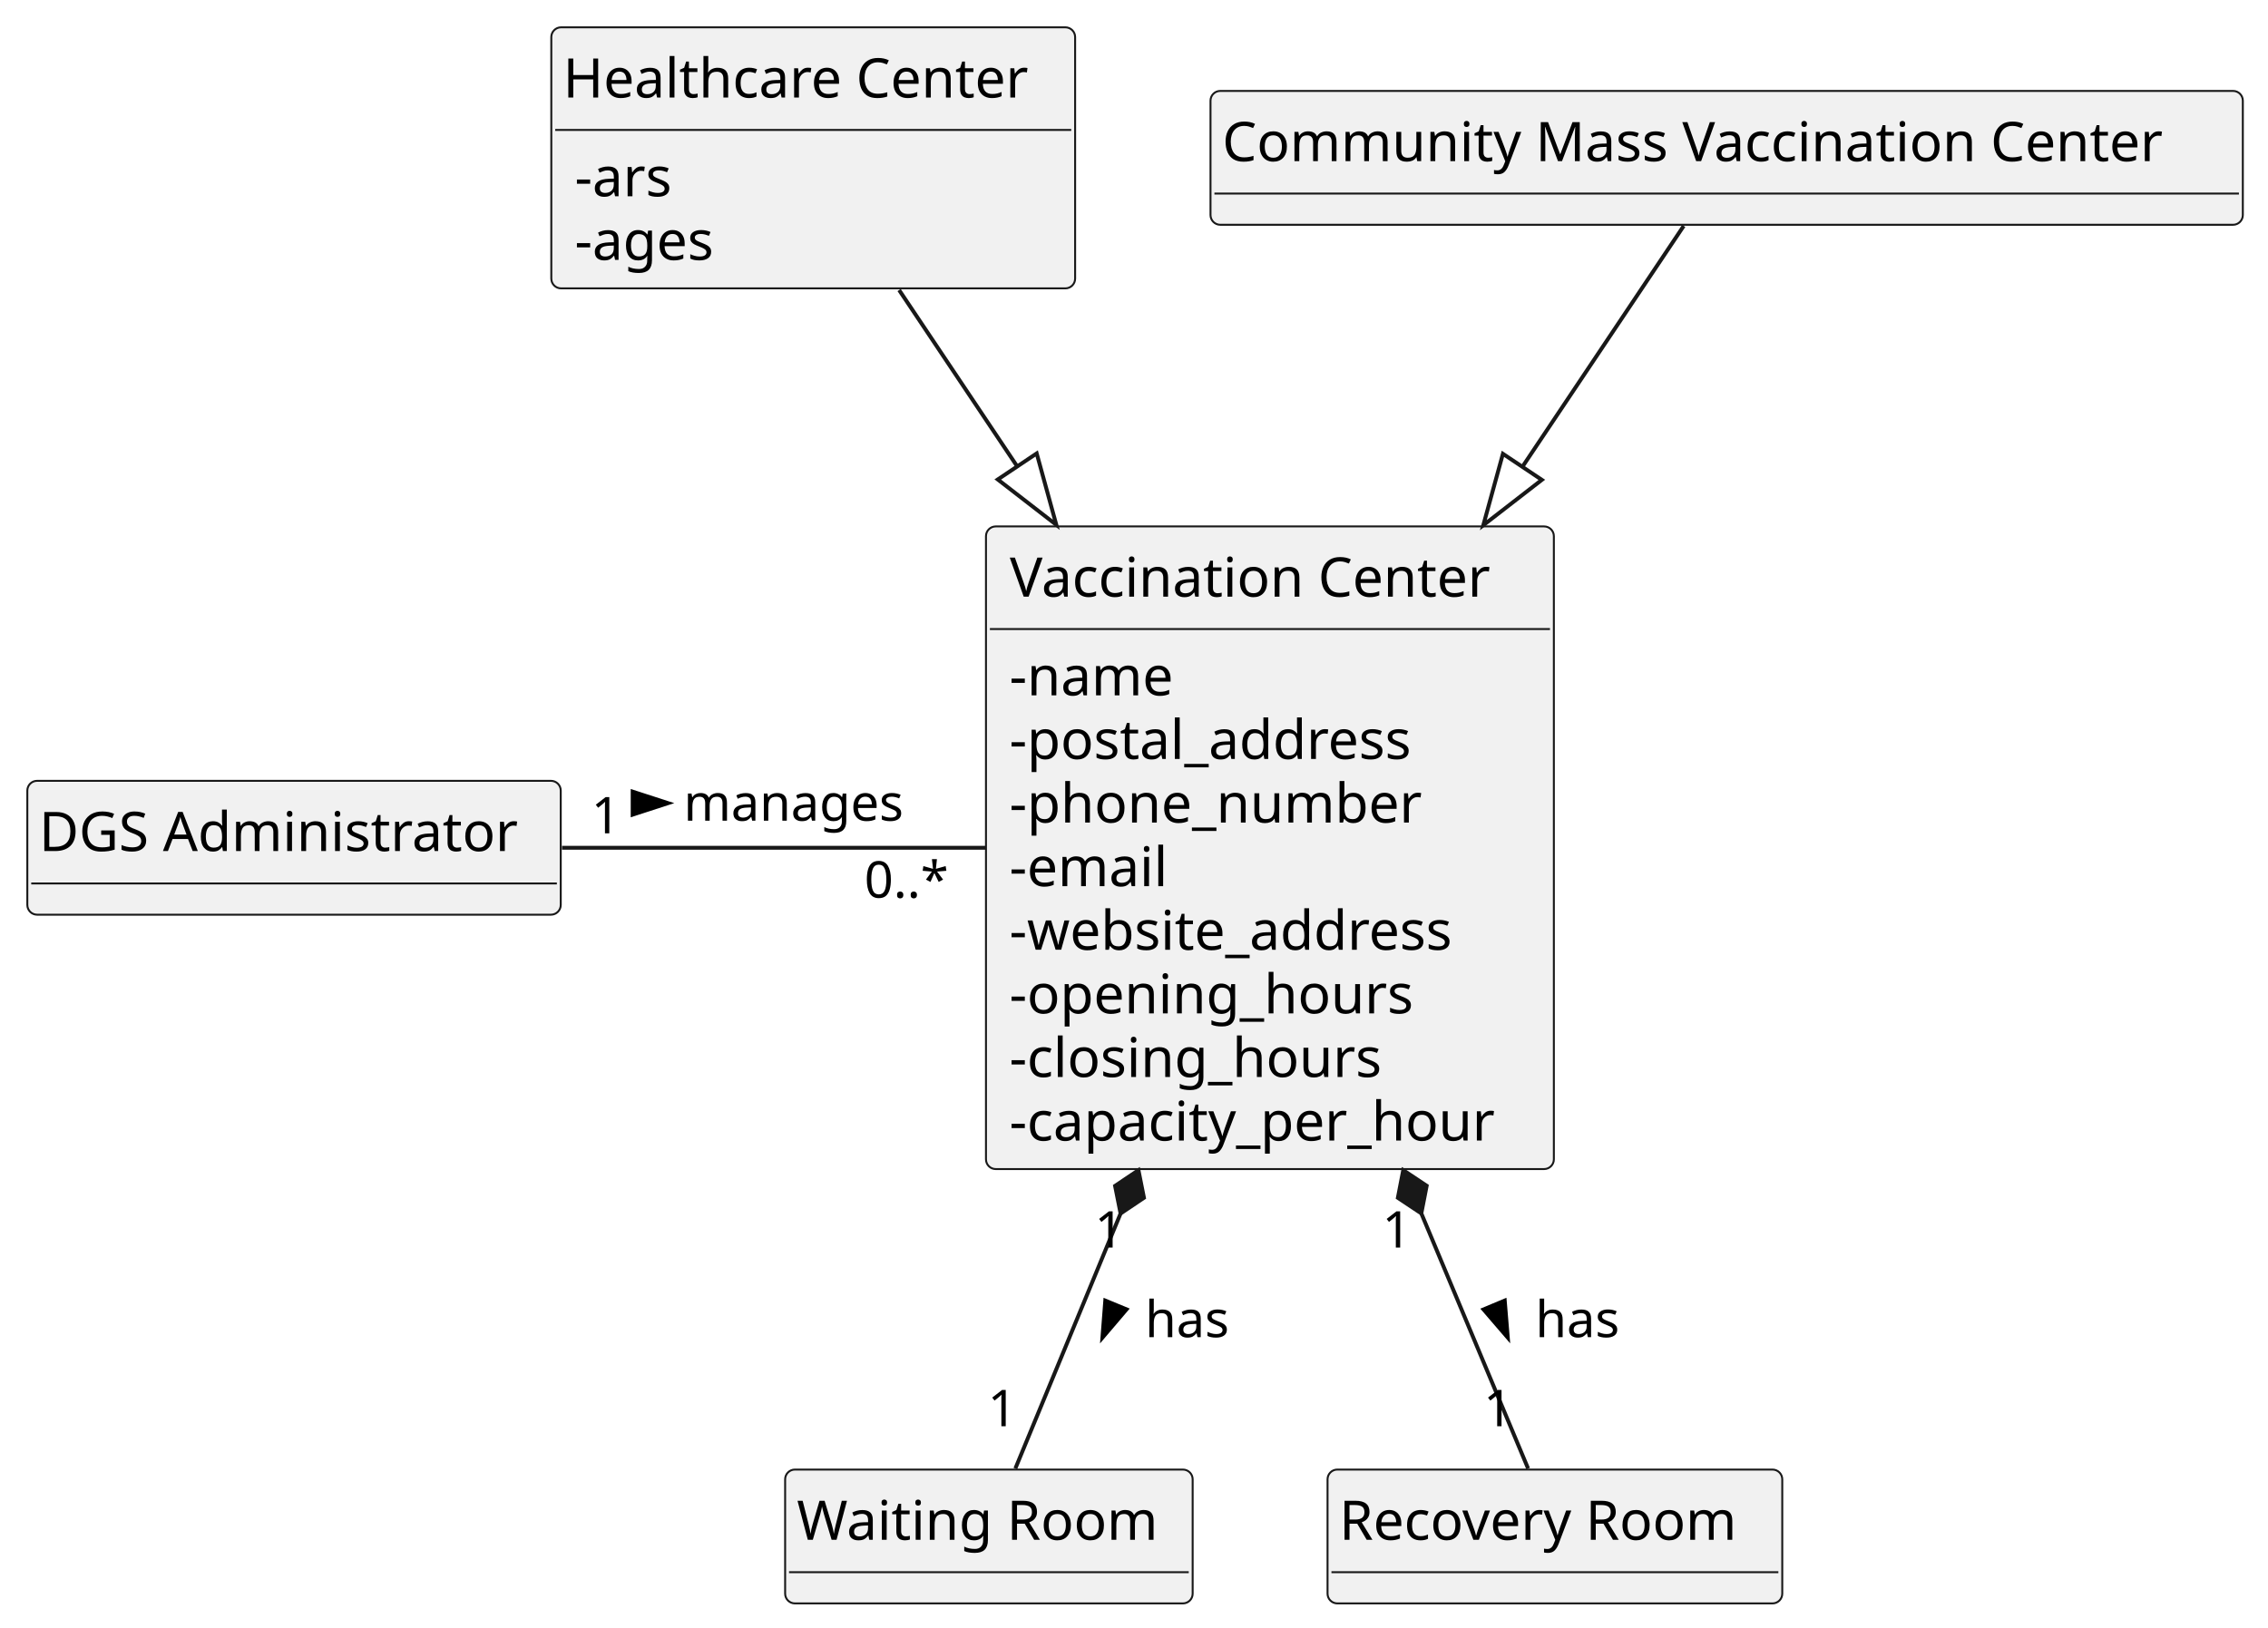
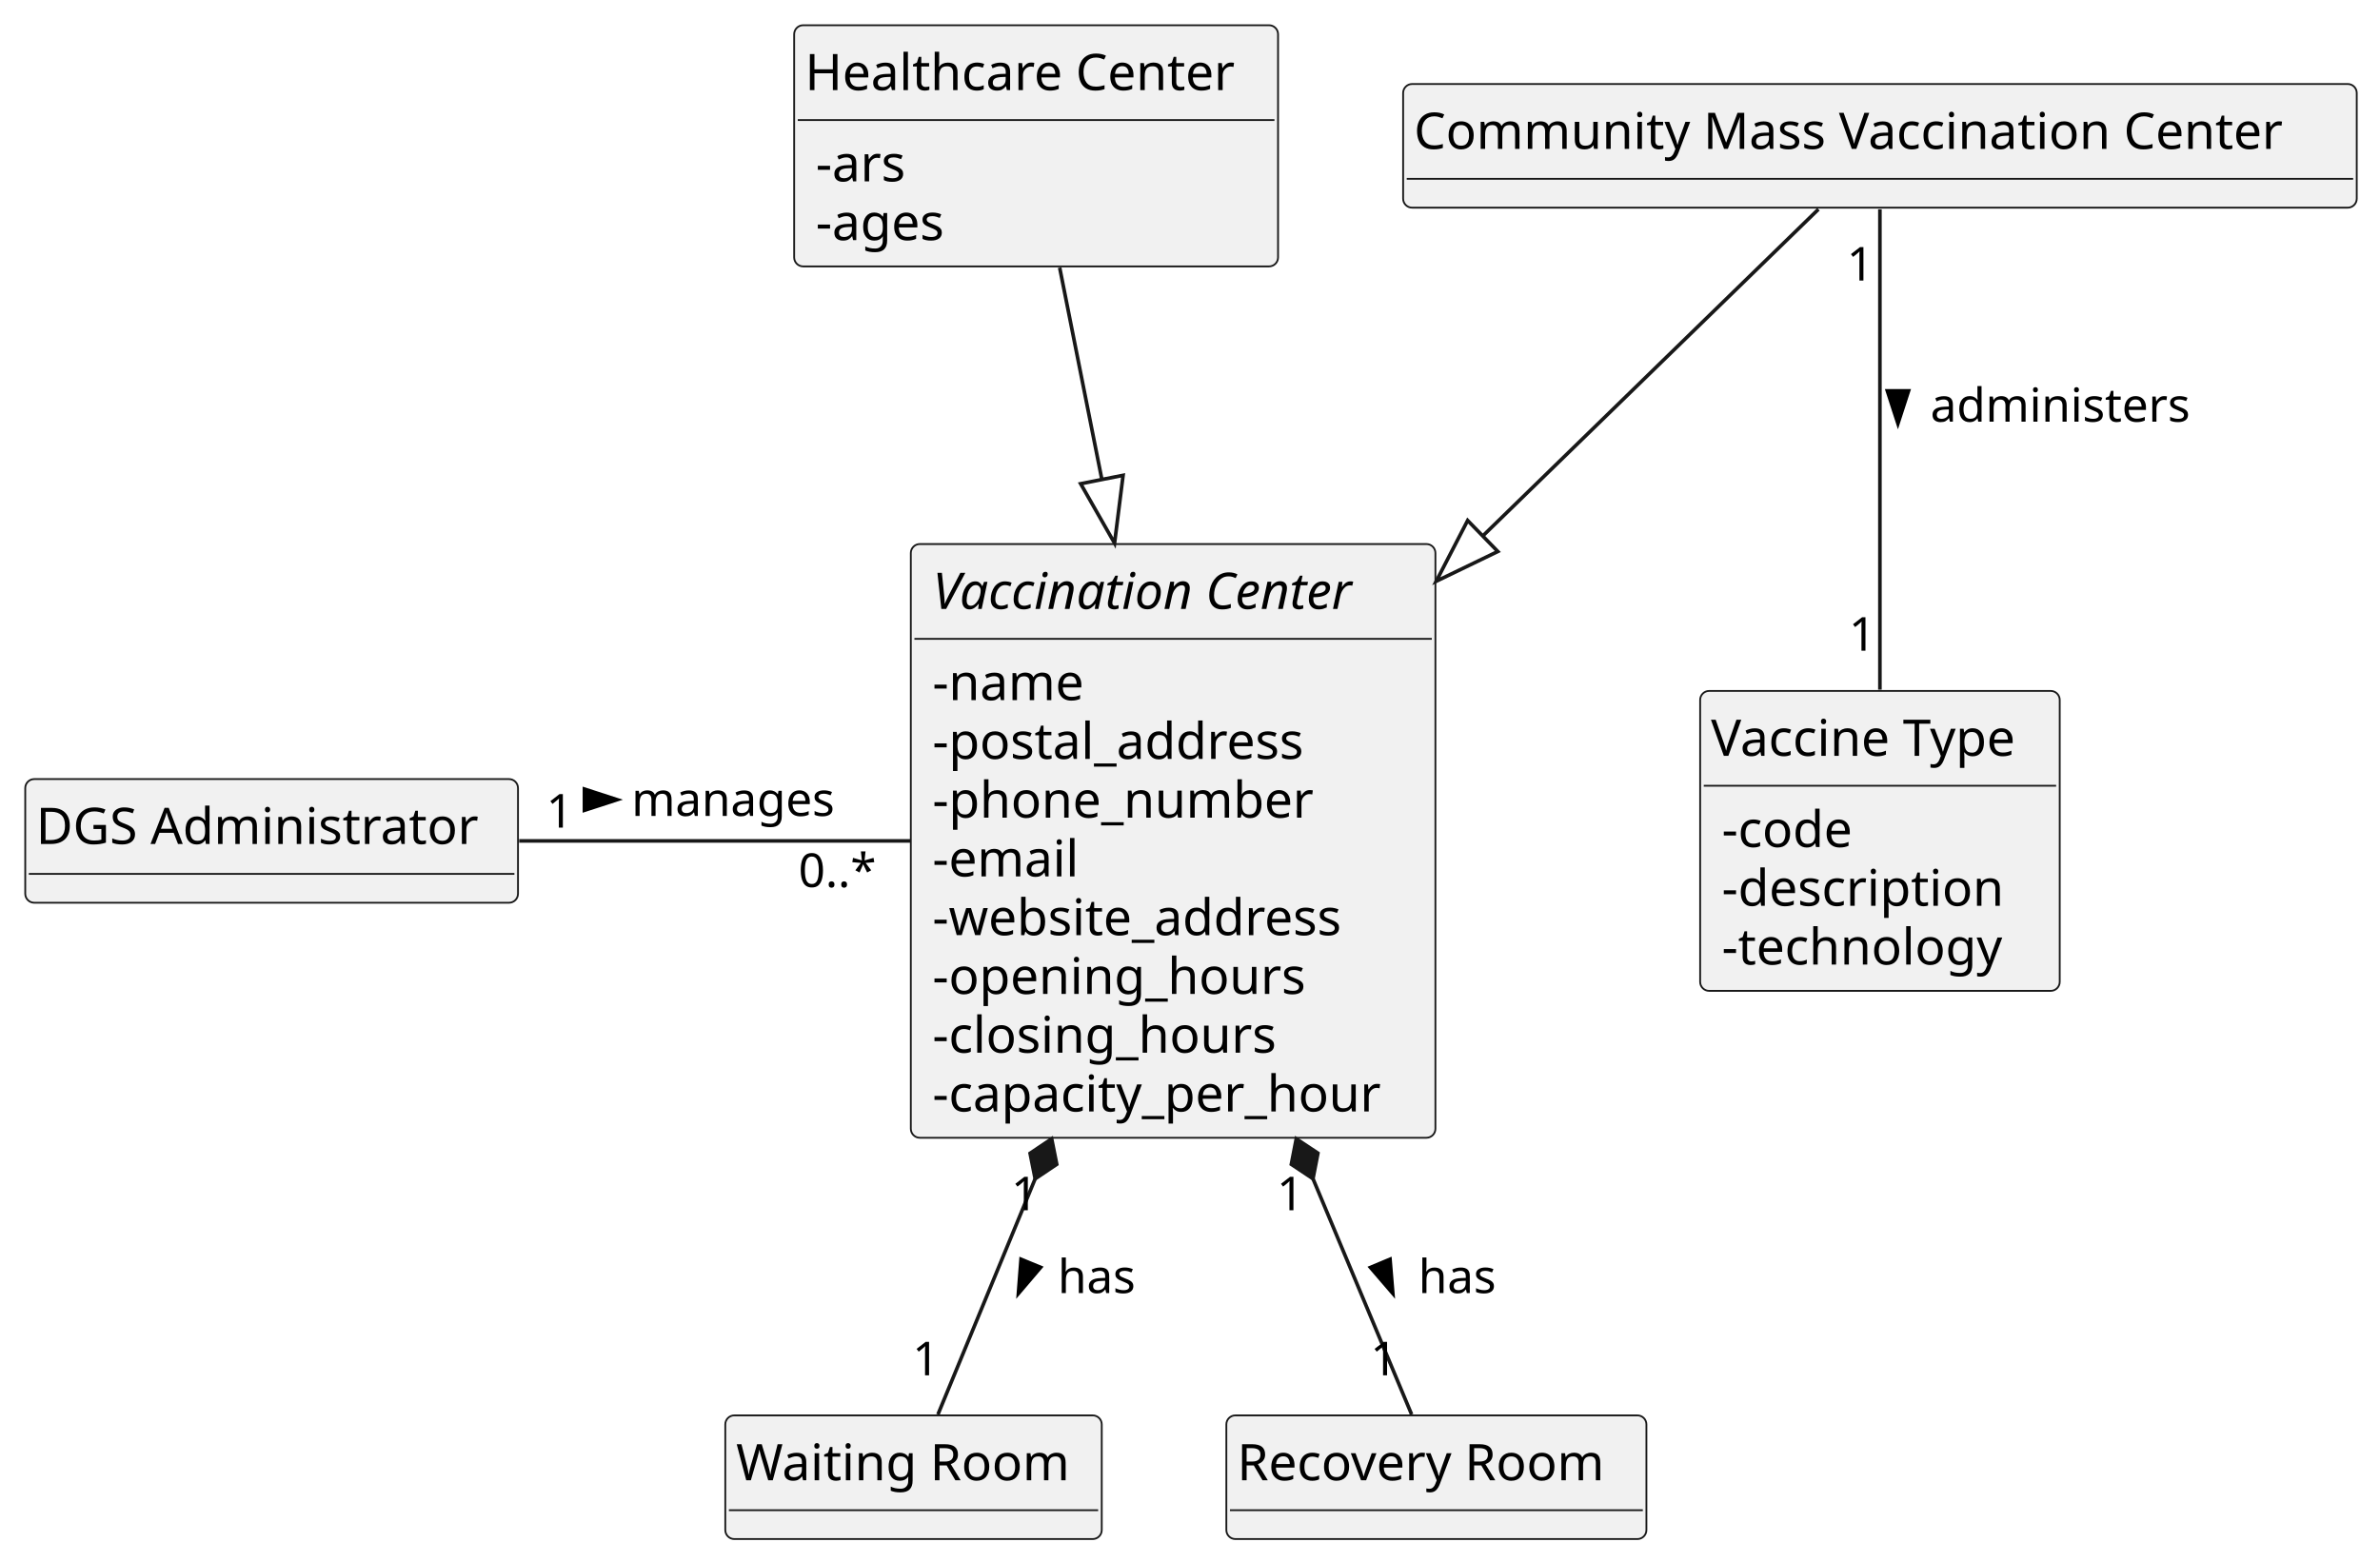
- <svg xmlns="http://www.w3.org/2000/svg" contentStyleType="text/css" data-diagram-type="CLASS" height="417px" preserveAspectRatio="none" style="width:581px;height:417px;background:#FFFFFF;" version="1.1" viewBox="0 0 581 417" width="581px" zoomAndPan="magnify">
+ <svg xmlns="http://www.w3.org/2000/svg" contentStyleType="text/css" data-diagram-type="CLASS" height="433px" preserveAspectRatio="none" style="width:660px;height:433px;background:#FFFFFF;" version="1.1" viewBox="0 0 660 433" width="660px" zoomAndPan="magnify">
  <defs />
  <g>
    <g class="entity" data-entity="DGS Administrator" data-source-line="5" data-uid="ent0002" id="entity_DGS Administrator">
-       <rect fill="#F1F1F1" height="34.297" rx="2.5" ry="2.5" style="stroke:#181818;stroke-width:0.5;" width="136.648" x="7" y="200.08" />
-       <text fill="#000000" font-family="sans-serif" font-size="14" lengthAdjust="spacing" textLength="130.648" x="10" y="218.075">DGS Administrator</text>
-       <line style="stroke:#181818;stroke-width:0.5;" x1="8" x2="142.648" y1="226.377" y2="226.377" />
+       <rect fill="#F1F1F1" height="34.297" rx="2.5" ry="2.5" style="stroke:#181818;stroke-width:0.5;" width="136.648" x="7" y="216.08" />
+       <text fill="#000000" font-family="sans-serif" font-size="14" lengthAdjust="spacing" textLength="130.648" x="10" y="234.075">DGS Administrator</text>
+       <line style="stroke:#181818;stroke-width:0.5;" x1="8" x2="142.648" y1="242.377" y2="242.377" />
    </g>
    <g class="entity" data-entity="Vaccination Center" data-source-line="8" data-uid="ent0003" id="entity_Vaccination Center">
-       <rect fill="#F1F1F1" height="164.672" rx="2.5" ry="2.5" style="stroke:#181818;stroke-width:0.5;" width="145.478" x="252.58" y="134.89" />
-       <text fill="#000000" font-family="sans-serif" font-size="14" lengthAdjust="spacing" textLength="133.28" x="258.679" y="152.885">Vaccination Center</text>
-       <line style="stroke:#181818;stroke-width:0.5;" x1="253.58" x2="397.058" y1="161.187" y2="161.187" />
-       <text fill="#000000" font-family="sans-serif" font-size="14" lengthAdjust="spacing" textLength="44.755" x="258.58" y="178.182">-name</text>
-       <text fill="#000000" font-family="sans-serif" font-size="14" lengthAdjust="spacing" textLength="110.065" x="258.58" y="194.479">-postal_address</text>
-       <text fill="#000000" font-family="sans-serif" font-size="14" lengthAdjust="spacing" textLength="110.503" x="258.58" y="210.776">-phone_number</text>
-       <text fill="#000000" font-family="sans-serif" font-size="14" lengthAdjust="spacing" textLength="43.661" x="258.58" y="227.073">-email</text>
-       <text fill="#000000" font-family="sans-serif" font-size="14" lengthAdjust="spacing" textLength="121.598" x="258.58" y="243.369">-website_address</text>
-       <text fill="#000000" font-family="sans-serif" font-size="14" lengthAdjust="spacing" textLength="108.001" x="258.58" y="259.666">-opening_hours</text>
-       <text fill="#000000" font-family="sans-serif" font-size="14" lengthAdjust="spacing" textLength="100.509" x="258.58" y="275.963">-closing_hours</text>
-       <text fill="#000000" font-family="sans-serif" font-size="14" lengthAdjust="spacing" textLength="133.478" x="258.58" y="292.26">-capacity_per_hour</text>
+       <rect fill="#F1F1F1" height="164.672" rx="2.5" ry="2.5" style="stroke:#181818;stroke-width:0.5;" width="145.478" x="252.58" y="150.89" />
+       <text fill="#000000" font-family="sans-serif" font-size="14" font-style="italic" lengthAdjust="spacing" textLength="133.28" x="258.679" y="168.885">Vaccination Center</text>
+       <line style="stroke:#181818;stroke-width:0.5;" x1="253.58" x2="397.058" y1="177.187" y2="177.187" />
+       <text fill="#000000" font-family="sans-serif" font-size="14" lengthAdjust="spacing" textLength="44.755" x="258.58" y="194.182">-name</text>
+       <text fill="#000000" font-family="sans-serif" font-size="14" lengthAdjust="spacing" textLength="110.065" x="258.58" y="210.479">-postal_address</text>
+       <text fill="#000000" font-family="sans-serif" font-size="14" lengthAdjust="spacing" textLength="110.503" x="258.58" y="226.776">-phone_number</text>
+       <text fill="#000000" font-family="sans-serif" font-size="14" lengthAdjust="spacing" textLength="43.661" x="258.58" y="243.073">-email</text>
+       <text fill="#000000" font-family="sans-serif" font-size="14" lengthAdjust="spacing" textLength="121.598" x="258.58" y="259.37">-website_address</text>
+       <text fill="#000000" font-family="sans-serif" font-size="14" lengthAdjust="spacing" textLength="108.001" x="258.58" y="275.666">-opening_hours</text>
+       <text fill="#000000" font-family="sans-serif" font-size="14" lengthAdjust="spacing" textLength="100.509" x="258.58" y="291.963">-closing_hours</text>
+       <text fill="#000000" font-family="sans-serif" font-size="14" lengthAdjust="spacing" textLength="133.478" x="258.58" y="308.26">-capacity_per_hour</text>
    </g>
    <g class="entity" data-entity="Healthcare Center" data-source-line="19" data-uid="ent0004" id="entity_Healthcare Center">
-       <rect fill="#F1F1F1" height="66.891" rx="2.5" ry="2.5" style="stroke:#181818;stroke-width:0.5;" width="134.188" x="141.23" y="7" />
-       <text fill="#000000" font-family="sans-serif" font-size="14" lengthAdjust="spacing" textLength="128.188" x="144.23" y="24.995">Healthcare Center</text>
-       <line style="stroke:#181818;stroke-width:0.5;" x1="142.23" x2="274.418" y1="33.297" y2="33.297" />
-       <text fill="#000000" font-family="sans-serif" font-size="14" lengthAdjust="spacing" textLength="26.681" x="147.23" y="50.292">-ars</text>
-       <text fill="#000000" font-family="sans-serif" font-size="14" lengthAdjust="spacing" textLength="38.425" x="147.23" y="66.589">-ages</text>
+       <rect fill="#F1F1F1" height="66.891" rx="2.5" ry="2.5" style="stroke:#181818;stroke-width:0.5;" width="134.188" x="220.23" y="7" />
+       <text fill="#000000" font-family="sans-serif" font-size="14" lengthAdjust="spacing" textLength="128.188" x="223.23" y="24.995">Healthcare Center</text>
+       <line style="stroke:#181818;stroke-width:0.5;" x1="221.23" x2="353.418" y1="33.297" y2="33.297" />
+       <text fill="#000000" font-family="sans-serif" font-size="14" lengthAdjust="spacing" textLength="26.681" x="226.23" y="50.292">-ars</text>
+       <text fill="#000000" font-family="sans-serif" font-size="14" lengthAdjust="spacing" textLength="38.425" x="226.23" y="66.589">-ages</text>
    </g>
    <g class="entity" data-entity="Community Mass Vaccination Center" data-source-line="24" data-uid="ent0005" id="entity_Community Mass Vaccination Center">
-       <rect fill="#F1F1F1" height="34.297" rx="2.5" ry="2.5" style="stroke:#181818;stroke-width:0.5;" width="264.453" x="310.1" y="23.3" />
-       <text fill="#000000" font-family="sans-serif" font-size="14" lengthAdjust="spacing" textLength="258.453" x="313.1" y="41.295">Community Mass Vaccination Center</text>
-       <line style="stroke:#181818;stroke-width:0.5;" x1="311.1" x2="573.553" y1="49.597" y2="49.597" />
+       <rect fill="#F1F1F1" height="34.297" rx="2.5" ry="2.5" style="stroke:#181818;stroke-width:0.5;" width="264.453" x="389.1" y="23.3" />
+       <text fill="#000000" font-family="sans-serif" font-size="14" lengthAdjust="spacing" textLength="258.453" x="392.1" y="41.295">Community Mass Vaccination Center</text>
+       <line style="stroke:#181818;stroke-width:0.5;" x1="390.1" x2="652.553" y1="49.597" y2="49.597" />
    </g>
-     <g class="entity" data-entity="Waiting Room" data-source-line="27" data-uid="ent0006" id="entity_Waiting Room">
-       <rect fill="#F1F1F1" height="34.297" rx="2.5" ry="2.5" style="stroke:#181818;stroke-width:0.5;" width="104.397" x="201.13" y="376.56" />
-       <text fill="#000000" font-family="sans-serif" font-size="14" lengthAdjust="spacing" textLength="98.397" x="204.13" y="394.555">Waiting Room</text>
-       <line style="stroke:#181818;stroke-width:0.5;" x1="202.13" x2="304.526" y1="402.857" y2="402.857" />
+     <g class="entity" data-entity="Vaccine Type" data-source-line="27" data-uid="ent0006" id="entity_Vaccine Type">
+       <rect fill="#F1F1F1" height="83.188" rx="2.5" ry="2.5" style="stroke:#181818;stroke-width:0.5;" width="99.714" x="471.47" y="191.63" />
+       <text fill="#000000" font-family="sans-serif" font-size="14" lengthAdjust="spacing" textLength="93.714" x="474.47" y="209.625">Vaccine Type</text>
+       <line style="stroke:#181818;stroke-width:0.5;" x1="472.47" x2="570.184" y1="217.927" y2="217.927" />
+       <text fill="#000000" font-family="sans-serif" font-size="14" lengthAdjust="spacing" textLength="38.815" x="477.47" y="234.922">-code</text>
+       <text fill="#000000" font-family="sans-serif" font-size="14" lengthAdjust="spacing" textLength="82.893" x="477.47" y="251.219">-description</text>
+       <text fill="#000000" font-family="sans-serif" font-size="14" lengthAdjust="spacing" textLength="82.79" x="477.47" y="267.516">-technology</text>
    </g>
-     <g class="entity" data-entity="Recovery Room" data-source-line="30" data-uid="ent0007" id="entity_Recovery Room">
-       <rect fill="#F1F1F1" height="34.297" rx="2.5" ry="2.5" style="stroke:#181818;stroke-width:0.5;" width="116.489" x="340.08" y="376.56" />
-       <text fill="#000000" font-family="sans-serif" font-size="14" lengthAdjust="spacing" textLength="110.489" x="343.08" y="394.555">Recovery Room</text>
-       <line style="stroke:#181818;stroke-width:0.5;" x1="341.08" x2="455.569" y1="402.857" y2="402.857" />
+     <g class="entity" data-entity="Waiting Room" data-source-line="33" data-uid="ent0007" id="entity_Waiting Room">
+       <rect fill="#F1F1F1" height="34.297" rx="2.5" ry="2.5" style="stroke:#181818;stroke-width:0.5;" width="104.397" x="201.13" y="392.56" />
+       <text fill="#000000" font-family="sans-serif" font-size="14" lengthAdjust="spacing" textLength="98.397" x="204.13" y="410.555">Waiting Room</text>
+       <line style="stroke:#181818;stroke-width:0.5;" x1="202.13" x2="304.526" y1="418.857" y2="418.857" />
    </g>
-     <g class="link" data-entity-1="Healthcare Center" data-entity-2="Vaccination Center" data-source-line="33" data-uid="lnk8" id="link_Healthcare Center_Vaccination Center">
-       <path codeLine="33" d="M230.33,74.32 C241.78,91.43 246.326,98.223 260.586,119.523" fill="none" id="Healthcare Center-to-Vaccination Center" style="stroke:#181818;stroke-width:1;" />
-       <polygon fill="none" points="270.6,134.48,265.572,116.185,255.6,122.861,270.6,134.48" style="stroke:#181818;stroke-width:1;" />
+     <g class="entity" data-entity="Recovery Room" data-source-line="36" data-uid="ent0008" id="entity_Recovery Room">
+       <rect fill="#F1F1F1" height="34.297" rx="2.5" ry="2.5" style="stroke:#181818;stroke-width:0.5;" width="116.489" x="340.08" y="392.56" />
+       <text fill="#000000" font-family="sans-serif" font-size="14" lengthAdjust="spacing" textLength="110.489" x="343.08" y="410.555">Recovery Room</text>
+       <line style="stroke:#181818;stroke-width:0.5;" x1="341.08" x2="455.569" y1="418.857" y2="418.857" />
    </g>
-     <g class="link" data-entity-1="Community Mass Vaccination Center" data-entity-2="Vaccination Center" data-source-line="34" data-uid="lnk9" id="link_Community Mass Vaccination Center_Vaccination Center">
-       <path codeLine="34" d="M431.32,57.89 C419.37,75.73 409.402,90.621 389.992,119.621" fill="none" id="Community Mass Vaccination Center-to-Vaccination Center" style="stroke:#181818;stroke-width:1;" />
-       <polygon fill="none" points="379.98,134.58,394.978,122.959,385.006,116.284,379.98,134.58" style="stroke:#181818;stroke-width:1;" />
+     <g class="link" data-entity-1="Healthcare Center" data-entity-2="Vaccination Center" data-source-line="39" data-uid="lnk9" id="link_Healthcare Center_Vaccination Center">
+       <path codeLine="39" d="M293.86,74.24 C298.06,95.34 300.204,106.087 305.564,132.997" fill="none" id="Healthcare Center-to-Vaccination Center" style="stroke:#181818;stroke-width:1;" />
+       <polygon fill="none" points="309.08,150.65,311.448,131.825,299.679,134.169,309.08,150.65" style="stroke:#181818;stroke-width:1;" />
    </g>
-     <g class="link" data-entity-1="DGS Administrator" data-entity-2="Vaccination Center" data-source-line="36" data-uid="lnk10" id="link_DGS Administrator_Vaccination Center">
-       <path codeLine="36" d="M143.97,217.23 C177.65,217.23 218.23,217.23 252.46,217.23" fill="none" id="DGS Administrator-Vaccination Center" style="stroke:#181818;stroke-width:1;" />
-       <polygon fill="#000000" points="171.12,205.796,162.075,202.857,162.075,208.735,171.12,205.796" style="stroke:#000000;stroke-width:1;" />
-       <text fill="#000000" font-family="sans-serif" font-size="13" lengthAdjust="spacing" textLength="59.858" x="175.12" y="210.297">manages</text>
-       <text fill="#000000" font-family="sans-serif" font-size="13" lengthAdjust="spacing" textLength="8.271" x="151.476" y="213.53">1</text>
-       <text fill="#000000" font-family="sans-serif" font-size="13" lengthAdjust="spacing" textLength="23.036" x="221.421" y="230.018">0..*</text>
+     <g class="link" data-entity-1="Community Mass Vaccination Center" data-entity-2="Vaccination Center" data-source-line="40" data-uid="lnk10" id="link_Community Mass Vaccination Center_Vaccination Center">
+       <path codeLine="40" d="M504.27,58.04 C480.71,80.98 449.639,111.226 411.18,148.656" fill="none" id="Community Mass Vaccination Center-to-Vaccination Center" style="stroke:#181818;stroke-width:1;" />
+       <polygon fill="none" points="398.28,161.21,415.364,152.956,406.995,144.356,398.28,161.21" style="stroke:#181818;stroke-width:1;" />
    </g>
-     <g class="link" data-entity-1="Vaccination Center" data-entity-2="Waiting Room" data-source-line="38" data-uid="lnk11" id="link_Vaccination Center_Waiting Room">
-       <path codeLine="38" d="M287.062,310.943 C275.132,339.853 267.44,358.51 260.1,376.3" fill="none" id="Vaccination Center-backto-Waiting Room" style="stroke:#181818;stroke-width:1;" />
-       <polygon fill="#181818" points="291.64,299.85,285.654,303.87,287.062,310.943,293.049,306.922,291.64,299.85" style="stroke:#181818;stroke-width:1;" />
-       <polygon fill="#000000" points="282.413,342.748,288.579,335.508,283.146,333.266,282.413,342.748" style="stroke:#000000;stroke-width:1;" />
-       <text fill="#000000" font-family="sans-serif" font-size="13" lengthAdjust="spacing" textLength="22.979" x="293.32" y="342.627">has</text>
-       <text fill="#000000" font-family="sans-serif" font-size="13" lengthAdjust="spacing" textLength="8.271" x="280.414" y="319.668">1</text>
-       <text fill="#000000" font-family="sans-serif" font-size="13" lengthAdjust="spacing" textLength="8.271" x="253.027" y="365.449">1</text>
+     <g class="link" data-entity-1="DGS Administrator" data-entity-2="Vaccination Center" data-source-line="42" data-uid="lnk11" id="link_DGS Administrator_Vaccination Center">
+       <path codeLine="42" d="M143.97,233.23 C177.65,233.23 218.23,233.23 252.46,233.23" fill="none" id="DGS Administrator-Vaccination Center" style="stroke:#181818;stroke-width:1;" />
+       <polygon fill="#000000" points="171.12,221.796,162.075,218.857,162.075,224.735,171.12,221.796" style="stroke:#000000;stroke-width:1;" />
+       <text fill="#000000" font-family="sans-serif" font-size="13" lengthAdjust="spacing" textLength="59.858" x="175.12" y="226.297">manages</text>
+       <text fill="#000000" font-family="sans-serif" font-size="13" lengthAdjust="spacing" textLength="8.271" x="151.476" y="229.53">1</text>
+       <text fill="#000000" font-family="sans-serif" font-size="13" lengthAdjust="spacing" textLength="23.036" x="221.421" y="246.018">0..*</text>
    </g>
-     <g class="link" data-entity-1="Vaccination Center" data-entity-2="Recovery Room" data-source-line="39" data-uid="lnk12" id="link_Vaccination Center_Recovery Room">
-       <path codeLine="39" d="M364.103,310.92 C376.203,339.829 384.01,358.51 391.46,376.3" fill="none" id="Vaccination Center-backto-Recovery Room" style="stroke:#181818;stroke-width:1;" />
-       <polygon fill="#181818" points="359.47,299.85,358.097,306.929,364.103,310.92,365.476,303.84,359.47,299.85" style="stroke:#181818;stroke-width:1;" />
-       <polygon fill="#000000" points="386.25,342.739,385.47,333.26,380.047,335.529,386.25,342.739" style="stroke:#000000;stroke-width:1;" />
-       <text fill="#000000" font-family="sans-serif" font-size="13" lengthAdjust="spacing" textLength="22.979" x="393.32" y="342.627">has</text>
-       <text fill="#000000" font-family="sans-serif" font-size="13" lengthAdjust="spacing" textLength="8.271" x="354.073" y="319.668">1</text>
-       <text fill="#000000" font-family="sans-serif" font-size="13" lengthAdjust="spacing" textLength="8.271" x="380.04" y="365.449">1</text>
+     <g class="link" data-entity-1="Community Mass Vaccination Center" data-entity-2="Vaccine Type" data-source-line="44" data-uid="lnk12" id="link_Community Mass Vaccination Center_Vaccine Type">
+       <path codeLine="44" d="M521.32,58.04 C521.32,87.51 521.32,149.75 521.32,191.28" fill="none" id="Community Mass Vaccination Center-Vaccine Type" style="stroke:#181818;stroke-width:1;" />
+       <polygon fill="#000000" points="526.32,117.456,529.259,108.411,523.381,108.411,526.32,117.456" style="stroke:#000000;stroke-width:1;" />
+       <text fill="#000000" font-family="sans-serif" font-size="13" lengthAdjust="spacing" textLength="76.331" x="535.32" y="116.957">administers</text>
+       <text fill="#000000" font-family="sans-serif" font-size="13" lengthAdjust="spacing" textLength="8.271" x="512.135" y="77.811">1</text>
+       <text fill="#000000" font-family="sans-serif" font-size="13" lengthAdjust="spacing" textLength="8.271" x="512.703" y="180.477">1</text>
+     </g>
+     <g class="link" data-entity-1="Vaccination Center" data-entity-2="Waiting Room" data-source-line="46" data-uid="lnk13" id="link_Vaccination Center_Waiting Room">
+       <path codeLine="46" d="M287.062,326.943 C275.132,355.853 267.44,374.51 260.1,392.3" fill="none" id="Vaccination Center-backto-Waiting Room" style="stroke:#181818;stroke-width:1;" />
+       <polygon fill="#181818" points="291.64,315.85,285.654,319.87,287.062,326.943,293.049,322.922,291.64,315.85" style="stroke:#181818;stroke-width:1;" />
+       <polygon fill="#000000" points="282.413,358.748,288.579,351.508,283.146,349.266,282.413,358.748" style="stroke:#000000;stroke-width:1;" />
+       <text fill="#000000" font-family="sans-serif" font-size="13" lengthAdjust="spacing" textLength="22.979" x="293.32" y="358.627">has</text>
+       <text fill="#000000" font-family="sans-serif" font-size="13" lengthAdjust="spacing" textLength="8.271" x="280.414" y="335.668">1</text>
+       <text fill="#000000" font-family="sans-serif" font-size="13" lengthAdjust="spacing" textLength="8.271" x="253.027" y="381.449">1</text>
+     </g>
+     <g class="link" data-entity-1="Vaccination Center" data-entity-2="Recovery Room" data-source-line="47" data-uid="lnk14" id="link_Vaccination Center_Recovery Room">
+       <path codeLine="47" d="M364.103,326.92 C376.203,355.829 384.01,374.51 391.46,392.3" fill="none" id="Vaccination Center-backto-Recovery Room" style="stroke:#181818;stroke-width:1;" />
+       <polygon fill="#181818" points="359.47,315.85,358.097,322.929,364.103,326.92,365.476,319.84,359.47,315.85" style="stroke:#181818;stroke-width:1;" />
+       <polygon fill="#000000" points="386.25,358.739,385.47,349.26,380.047,351.529,386.25,358.739" style="stroke:#000000;stroke-width:1;" />
+       <text fill="#000000" font-family="sans-serif" font-size="13" lengthAdjust="spacing" textLength="22.979" x="393.32" y="358.627">has</text>
+       <text fill="#000000" font-family="sans-serif" font-size="13" lengthAdjust="spacing" textLength="8.271" x="354.073" y="335.668">1</text>
+       <text fill="#000000" font-family="sans-serif" font-size="13" lengthAdjust="spacing" textLength="8.271" x="380.04" y="381.449">1</text>
    </g>
  </g>
</svg>
